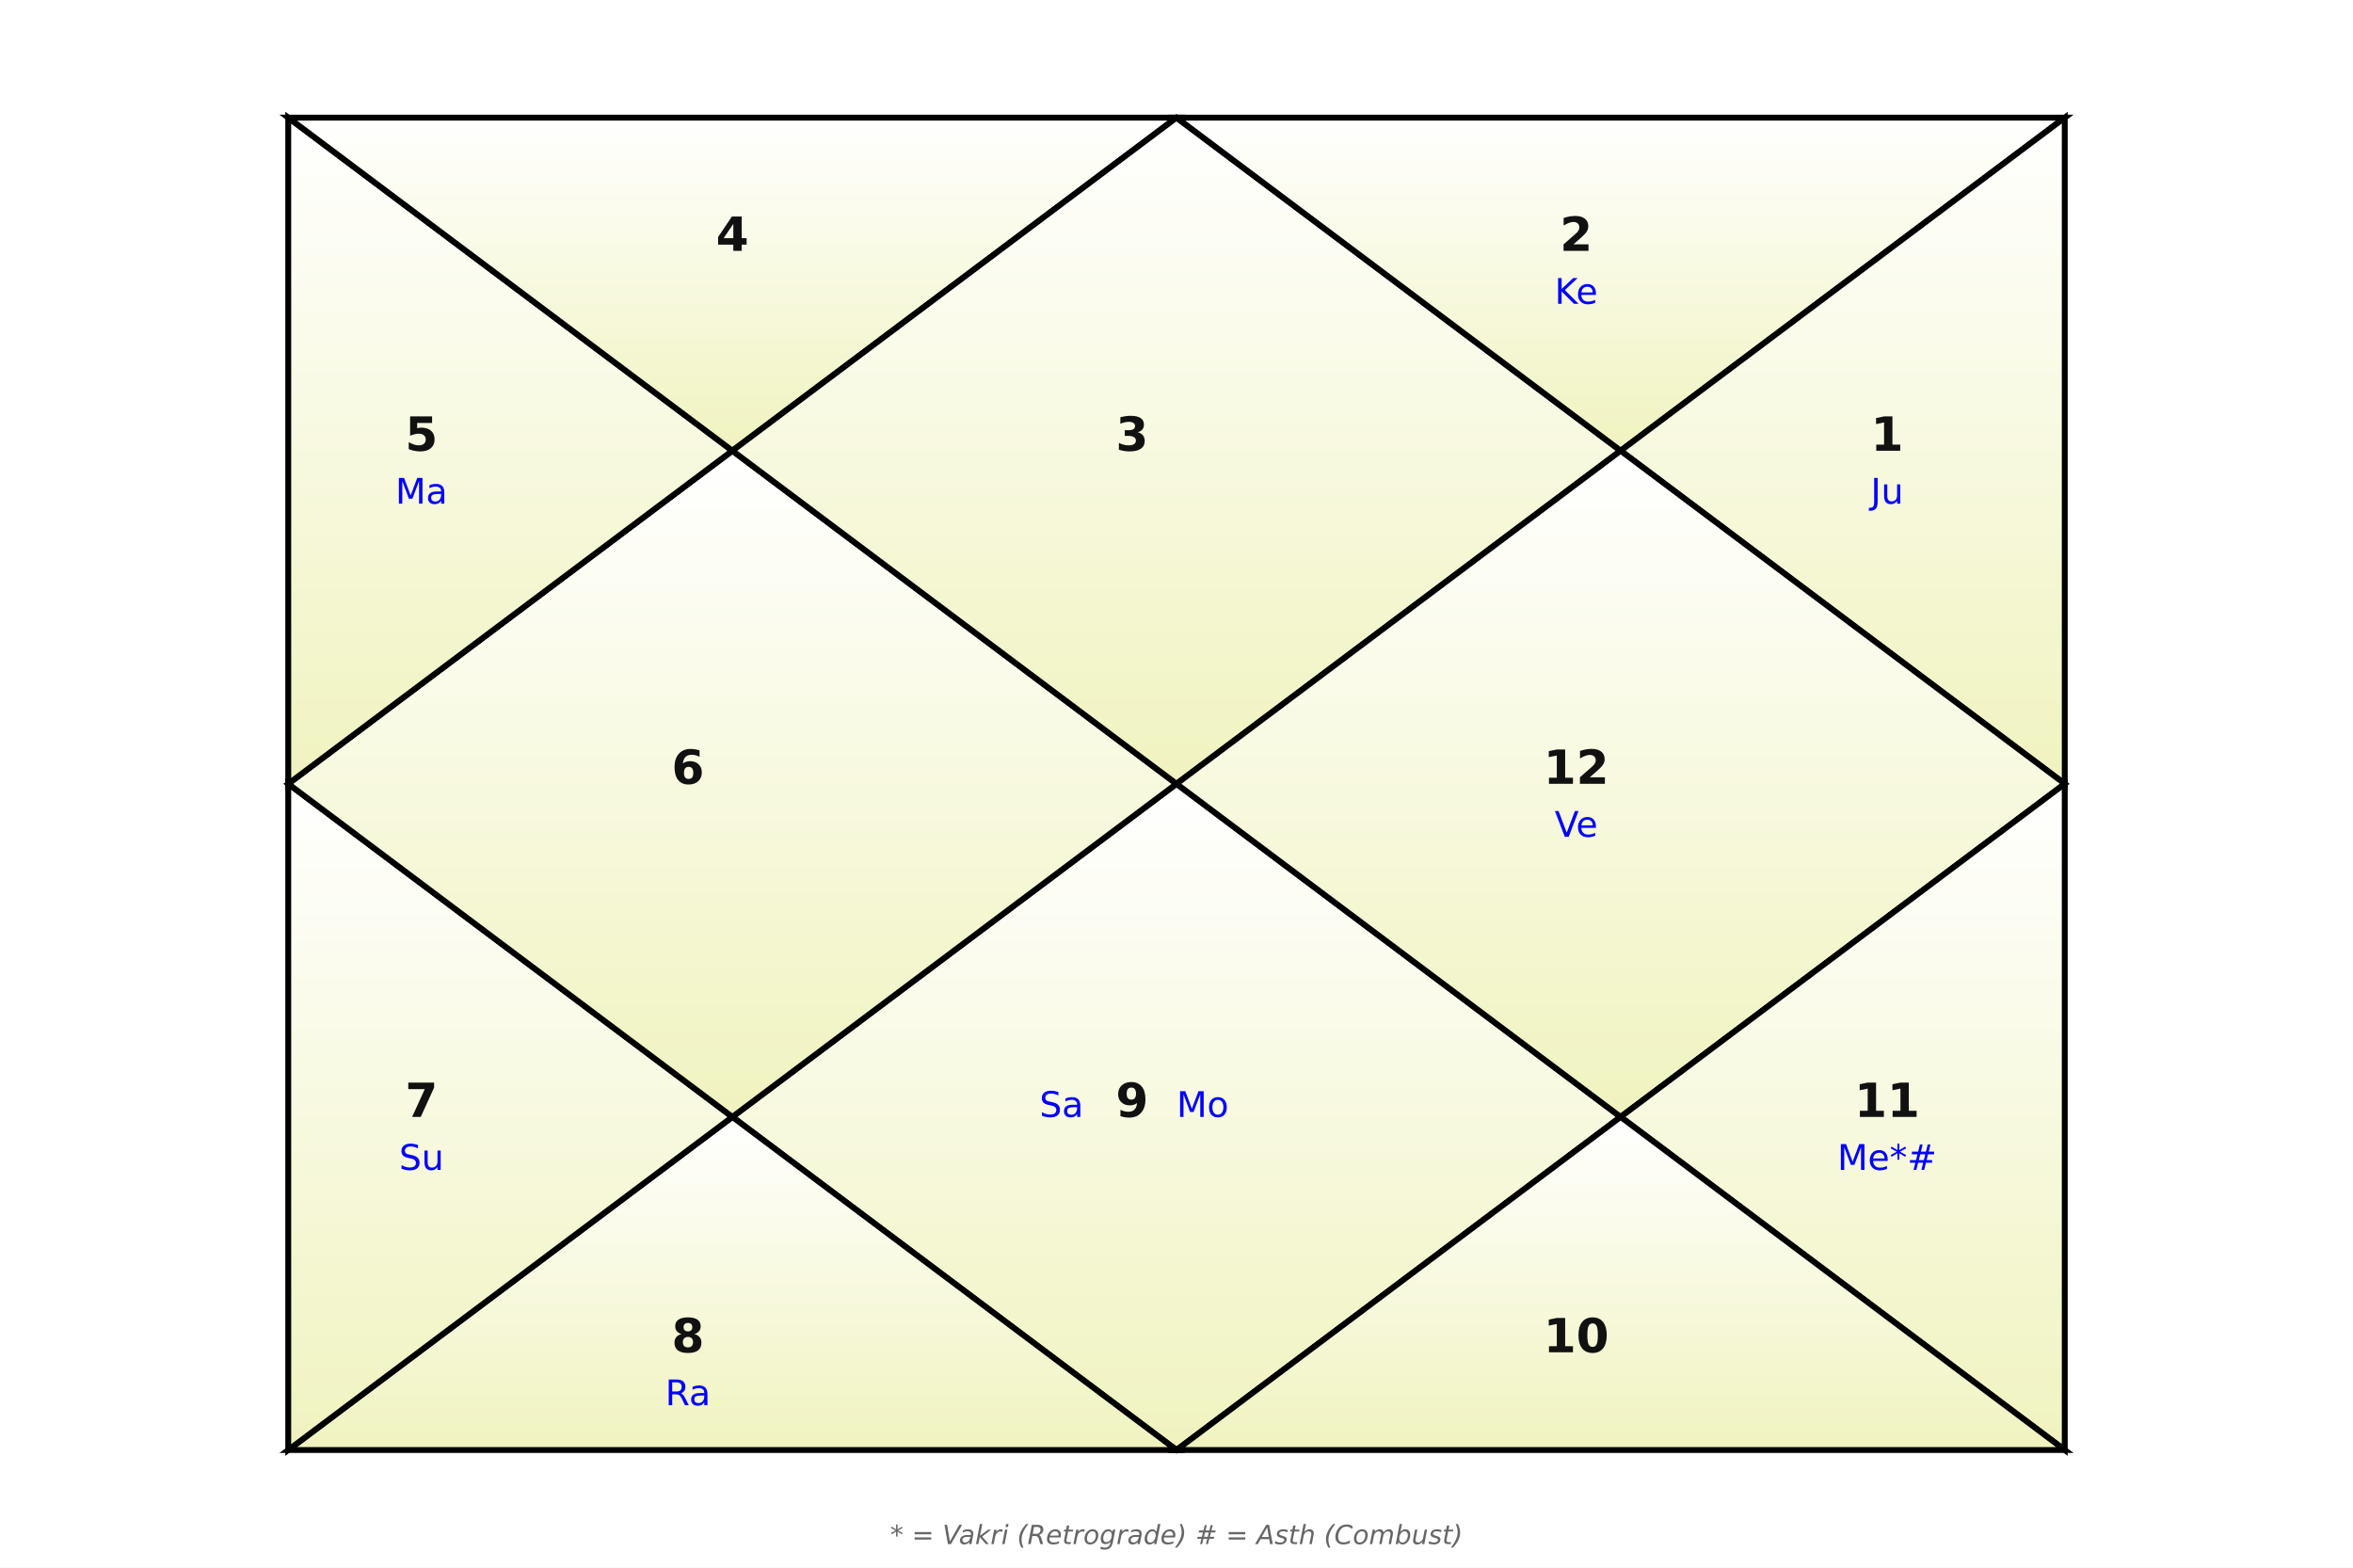
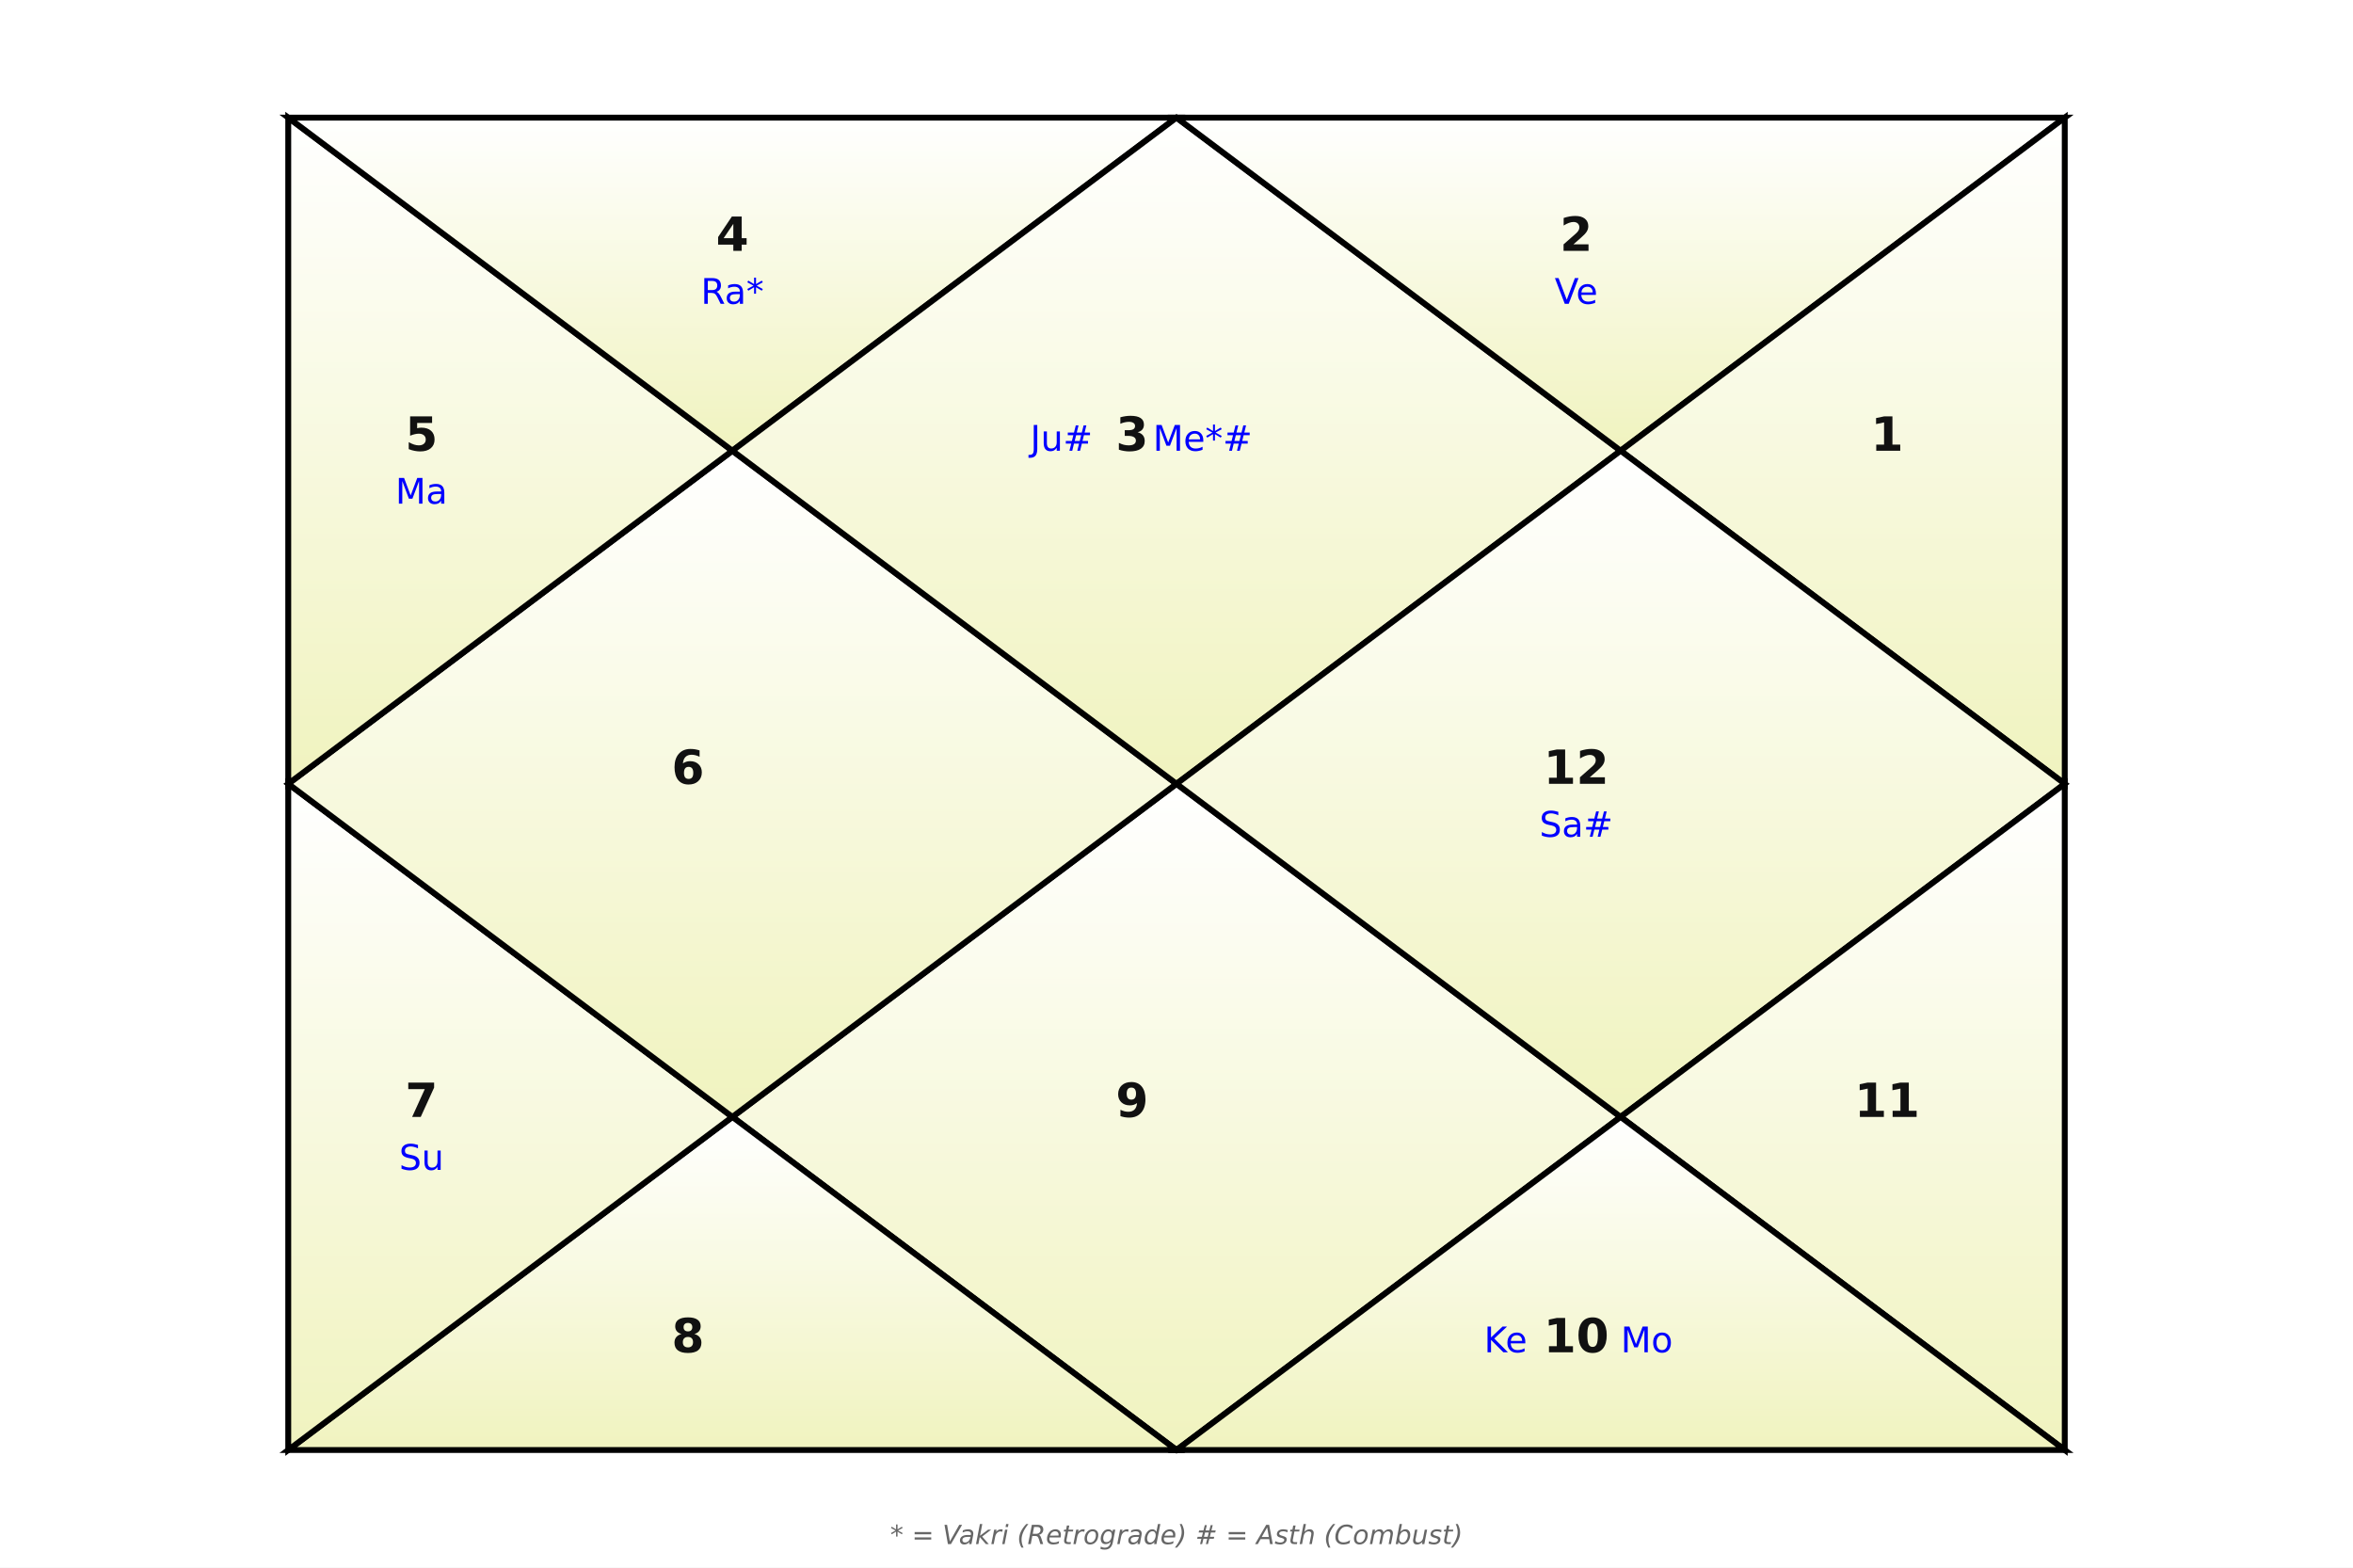
<svg xmlns="http://www.w3.org/2000/svg" baseProfile="full" height="100%" version="1.1" viewBox="0 0 800 533" width="100%">
  <defs>
    <linearGradient id="houseGrad" x1="0" x2="0" y1="0" y2="1">
      <stop offset="0" stop-color="white" />
      <stop offset="1" stop-color="#f0f3bf" />
    </linearGradient>
  </defs>
  <rect fill="white" height="533" width="800" x="0" y="0" />
  <polygon fill="url(#houseGrad)" points="249.0,379.75 400.0,493.0 551.0,379.75 400.0,266.5" stroke="#000" stroke-width="2" />
  <polygon fill="url(#houseGrad)" points="249.0,379.75 98.0,493.0 400.0,493.0" stroke="#000" stroke-width="2" />
  <polygon fill="url(#houseGrad)" points="98.0,266.5 98.0,493.0 249.0,379.75" stroke="#000" stroke-width="2" />
  <polygon fill="url(#houseGrad)" points="98.0,266.5 249.0,379.75 400.0,266.5 249.0,153.25" stroke="#000" stroke-width="2" />
  <polygon fill="url(#houseGrad)" points="98.0,40.0 98.0,266.5 249.0,153.25" stroke="#000" stroke-width="2" />
  <polygon fill="url(#houseGrad)" points="98.0,40.0 249.0,153.25 400.0,40.0" stroke="#000" stroke-width="2" />
  <polygon fill="url(#houseGrad)" points="249.0,153.25 400.0,266.5 551.0,153.25 400.0,40.0" stroke="#000" stroke-width="2" />
  <polygon fill="url(#houseGrad)" points="400.0,40.0 551.0,153.25 702.0,40.0" stroke="#000" stroke-width="2" />
  <polygon fill="url(#houseGrad)" points="551.0,153.25 702.0,266.5 702.0,40.0" stroke="#000" stroke-width="2" />
  <polygon fill="url(#houseGrad)" points="551.0,153.25 400.0,266.5 551.0,379.75 702.0,266.5" stroke="#000" stroke-width="2" />
  <polygon fill="url(#houseGrad)" points="551.0,379.75 702.0,493.0 702.0,266.5" stroke="#000" stroke-width="2" />
  <polygon fill="url(#houseGrad)" points="551.0,379.75 400.0,493.0 702.0,493.0" stroke="#000" stroke-width="2" />
  <text fill="#111111" font-family="DejaVu Sans, Arial, sans-serif" font-size="16" font-weight="bold" text-anchor="middle" x="384.9" y="153.25">3</text>
+   <text fill="#0000ff" font-family="DejaVu Sans, Arial, sans-serif" font-size="12" text-anchor="middle" x="408.9" y="153.25">Me*#</text>
+   <text fill="#0000ff" font-family="DejaVu Sans, Arial, sans-serif" font-size="12" text-anchor="middle" x="360.9" y="153.25">Ju#</text>
  <text fill="#111111" font-family="DejaVu Sans, Arial, sans-serif" font-size="16" font-weight="bold" text-anchor="middle" x="249.0" y="85.3">4</text>
+   <text fill="#0000ff" font-family="DejaVu Sans, Arial, sans-serif" font-size="12" text-anchor="middle" x="249.0" y="103.3">Ra*</text>
  <text fill="#111111" font-family="DejaVu Sans, Arial, sans-serif" font-size="16" font-weight="bold" text-anchor="middle" x="143.3" y="153.25">5</text>
  <text fill="#0000ff" font-family="DejaVu Sans, Arial, sans-serif" font-size="12" text-anchor="middle" x="143.3" y="171.25">Ma</text>
  <text fill="#111111" font-family="DejaVu Sans, Arial, sans-serif" font-size="16" font-weight="bold" text-anchor="middle" x="233.9" y="266.5">6</text>
  <text fill="#111111" font-family="DejaVu Sans, Arial, sans-serif" font-size="16" font-weight="bold" text-anchor="middle" x="143.3" y="379.75">7</text>
  <text fill="#0000ff" font-family="DejaVu Sans, Arial, sans-serif" font-size="12" text-anchor="middle" x="143.3" y="397.75">Su</text>
  <text fill="#111111" font-family="DejaVu Sans, Arial, sans-serif" font-size="16" font-weight="bold" text-anchor="middle" x="233.9" y="459.78">8</text>
-   <text fill="#0000ff" font-family="DejaVu Sans, Arial, sans-serif" font-size="12" text-anchor="middle" x="233.9" y="477.78">Ra</text>
  <text fill="#111111" font-family="DejaVu Sans, Arial, sans-serif" font-size="16" font-weight="bold" text-anchor="middle" x="384.9" y="379.75">9</text>
-   <text fill="#0000ff" font-family="DejaVu Sans, Arial, sans-serif" font-size="12" text-anchor="middle" x="408.9" y="379.75">Mo</text>
-   <text fill="#0000ff" font-family="DejaVu Sans, Arial, sans-serif" font-size="12" text-anchor="middle" x="360.9" y="379.75">Sa</text>
  <text fill="#111111" font-family="DejaVu Sans, Arial, sans-serif" font-size="16" font-weight="bold" text-anchor="middle" x="535.9" y="459.78">10</text>
+   <text fill="#0000ff" font-family="DejaVu Sans, Arial, sans-serif" font-size="12" text-anchor="middle" x="559.9" y="459.78">Mo</text>
+   <text fill="#0000ff" font-family="DejaVu Sans, Arial, sans-serif" font-size="12" text-anchor="middle" x="511.9" y="459.78">Ke</text>
  <text fill="#111111" font-family="DejaVu Sans, Arial, sans-serif" font-size="16" font-weight="bold" text-anchor="middle" x="641.6" y="379.75">11</text>
-   <text fill="#0000ff" font-family="DejaVu Sans, Arial, sans-serif" font-size="12" text-anchor="middle" x="641.6" y="397.75">Me*#</text>
  <text fill="#111111" font-family="DejaVu Sans, Arial, sans-serif" font-size="16" font-weight="bold" text-anchor="middle" x="535.9" y="266.5">12</text>
-   <text fill="#0000ff" font-family="DejaVu Sans, Arial, sans-serif" font-size="12" text-anchor="middle" x="535.9" y="284.5">Ve</text>
+   <text fill="#0000ff" font-family="DejaVu Sans, Arial, sans-serif" font-size="12" text-anchor="middle" x="535.9" y="284.5">Sa#</text>
  <text fill="#111111" font-family="DejaVu Sans, Arial, sans-serif" font-size="16" font-weight="bold" text-anchor="middle" x="641.6" y="153.25">1</text>
-   <text fill="#0000ff" font-family="DejaVu Sans, Arial, sans-serif" font-size="12" text-anchor="middle" x="641.6" y="171.25">Ju</text>
  <text fill="#111111" font-family="DejaVu Sans, Arial, sans-serif" font-size="16" font-weight="bold" text-anchor="middle" x="535.9" y="85.3">2</text>
-   <text fill="#0000ff" font-family="DejaVu Sans, Arial, sans-serif" font-size="12" text-anchor="middle" x="535.9" y="103.3">Ke</text>
+   <text fill="#0000ff" font-family="DejaVu Sans, Arial, sans-serif" font-size="12" text-anchor="middle" x="535.9" y="103.3">Ve</text>
  <text fill="#666" font-family="DejaVu Sans" font-size="9" font-style="italic" text-anchor="middle" x="400.0" y="525">* = Vakri (Retrograde)  # = Asth (Combust)</text>
</svg>
